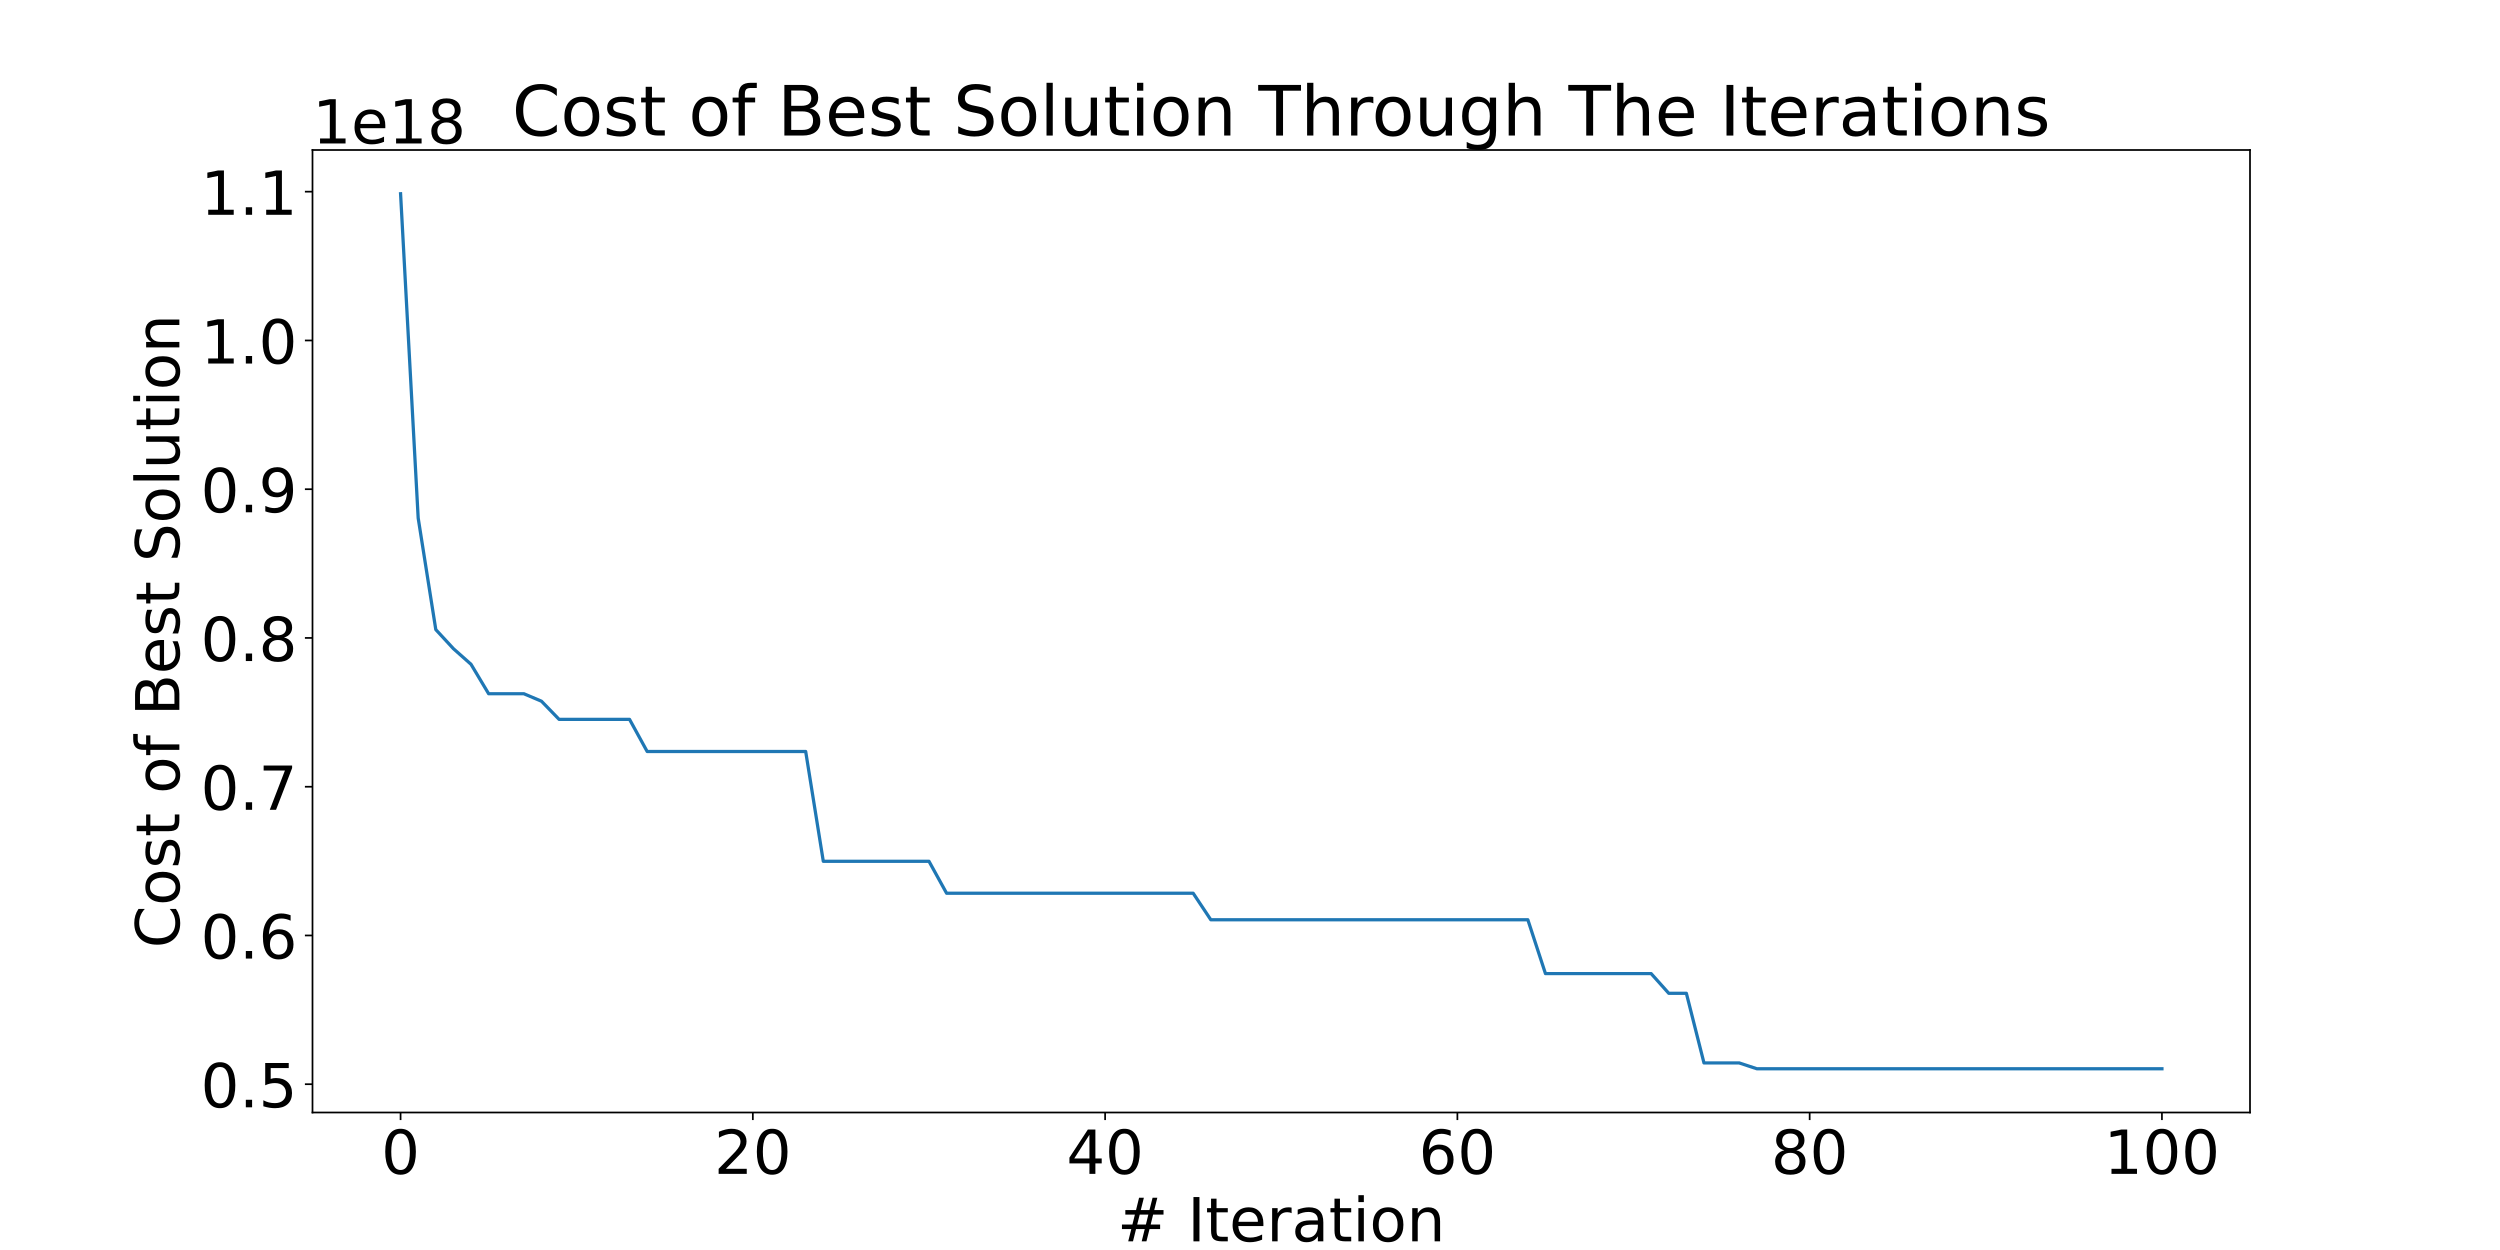
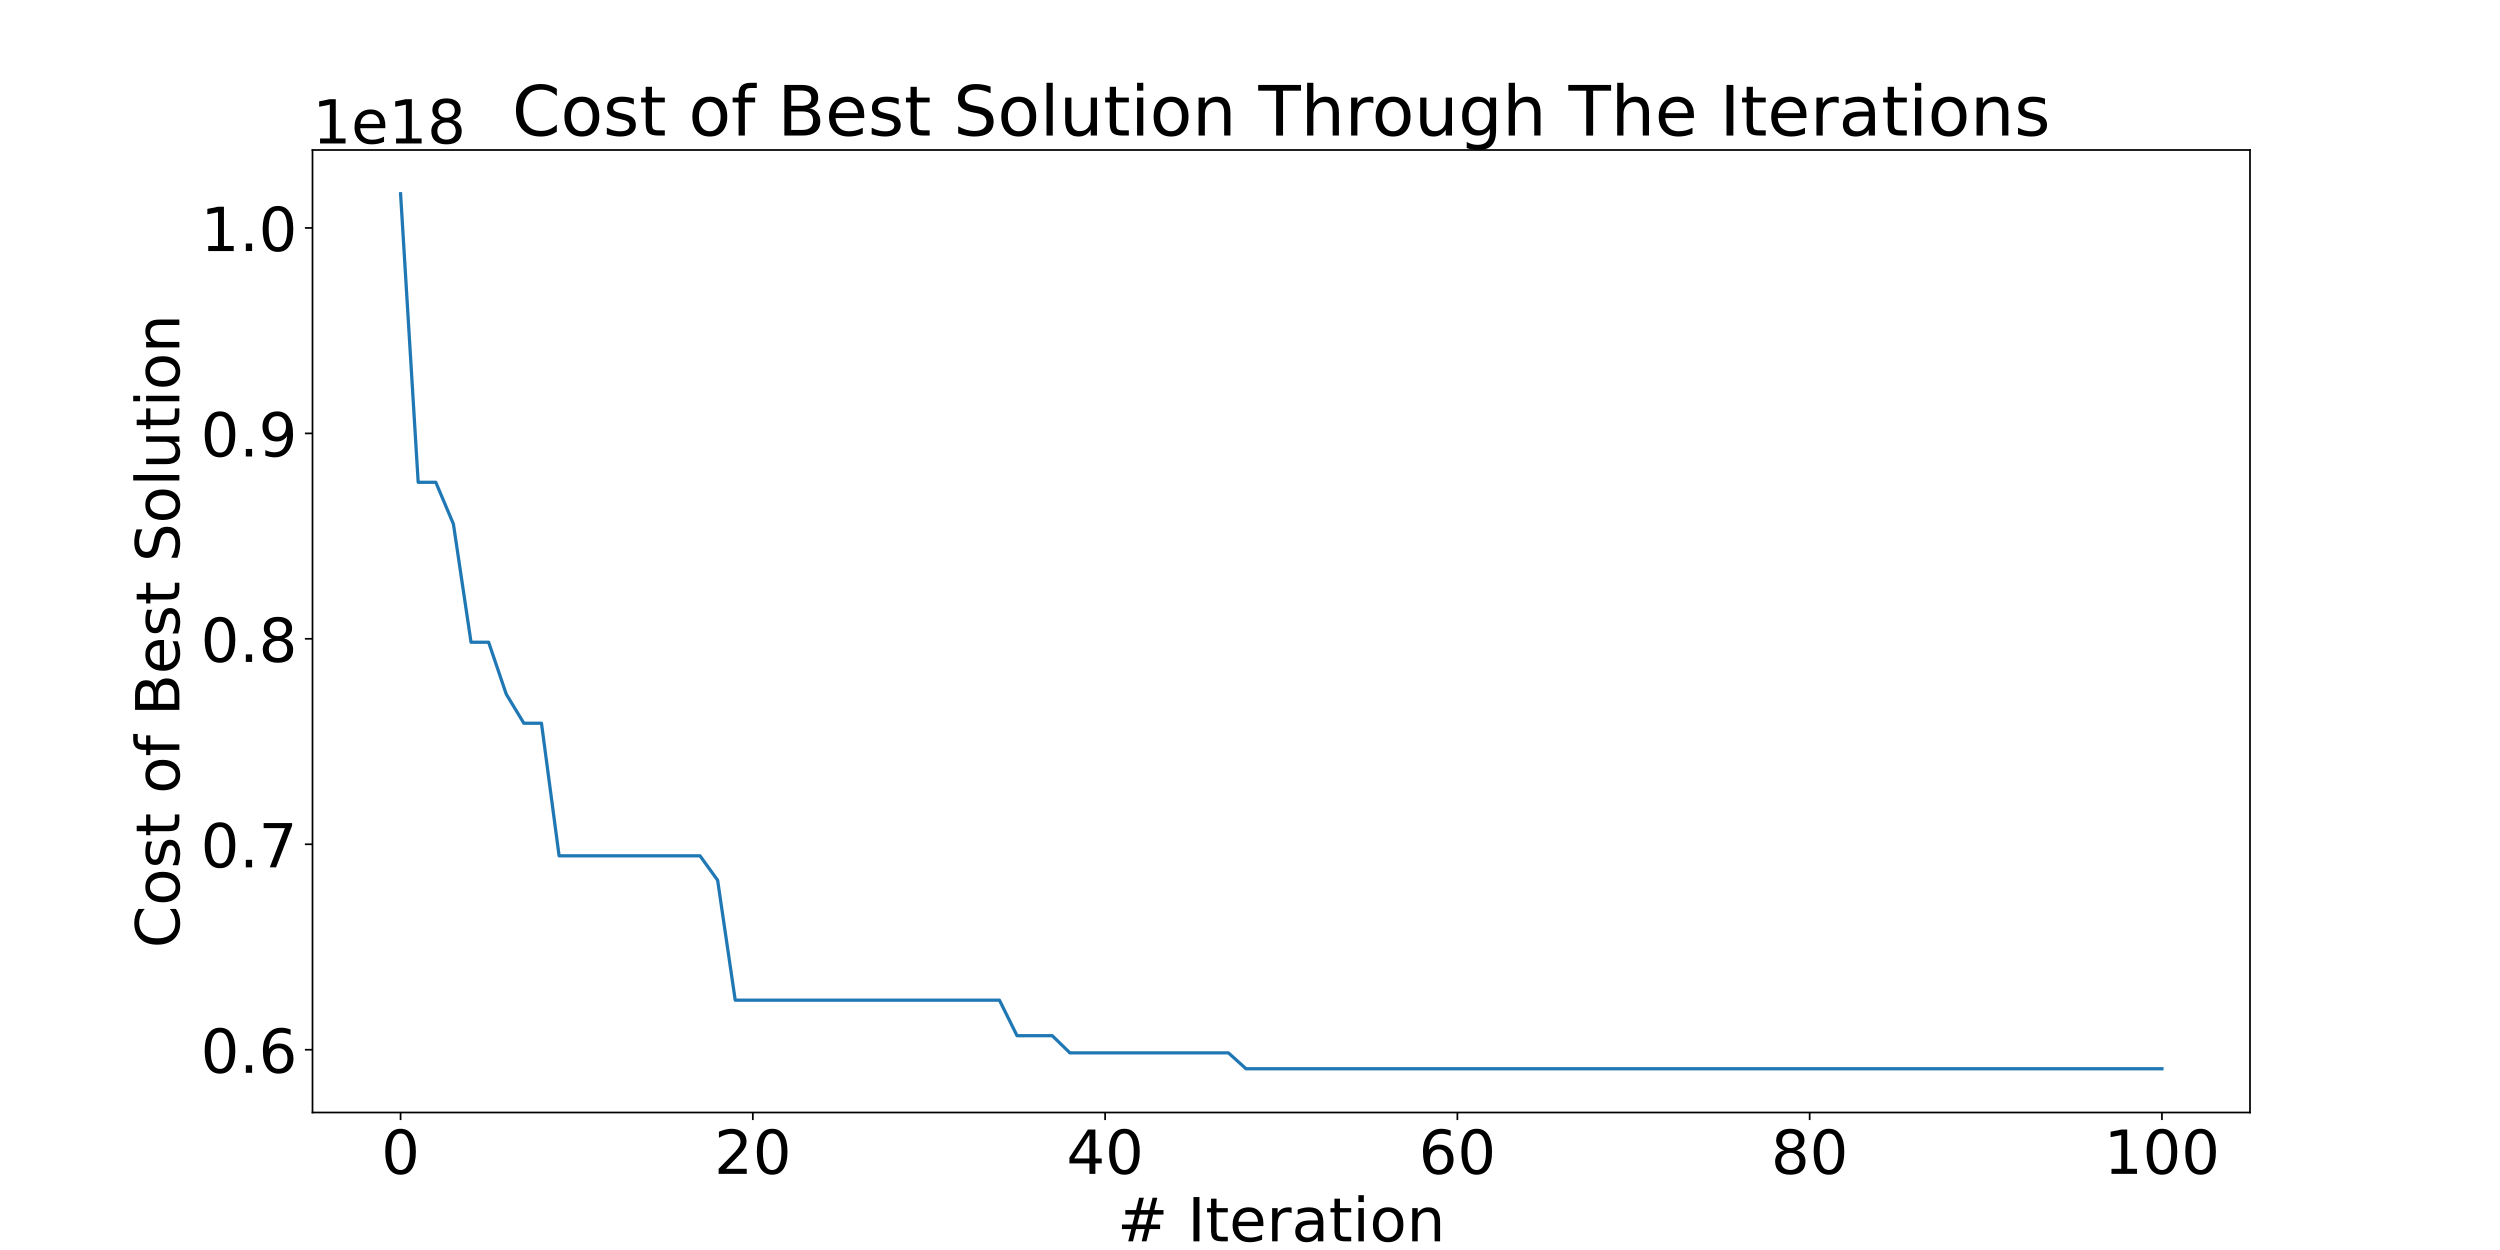
<svg xmlns="http://www.w3.org/2000/svg" xmlns:xlink="http://www.w3.org/1999/xlink" width="1152pt" height="576pt" viewBox="0 0 1152 576" version="1.1">
  <defs>
    <style type="text/css">*{stroke-linejoin: round; stroke-linecap: butt}</style>
  </defs>
  <g id="figure_1">
    <g id="patch_1">
      <path d="M 0 576  L 1152 576  L 1152 0  L 0 0  z " style="fill: #ffffff" />
    </g>
    <g id="axes_1">
      <g id="patch_2">
        <path d="M 144 512.64  L 1036.8 512.64  L 1036.8 69.12  L 144 69.12  z " style="fill: #ffffff" />
      </g>
      <g id="matplotlib.axis_1">
        <g id="xtick_1">
          <g id="line2d_1">
            <defs>
-               <path id="m95efdf1fa7" d="M 0 0  L 0 3.5  " style="stroke: #000000; stroke-width: 0.8" />
+               <path id="m5951a9275e" d="M 0 0  L 0 3.5  " style="stroke: #000000; stroke-width: 0.8" />
            </defs>
            <g>
-               <use xlink:href="#m95efdf1fa7" x="184.582" y="512.64" style="stroke: #000000; stroke-width: 0.8" />
+               <use xlink:href="#m5951a9275e" x="184.582" y="512.64" style="stroke: #000000; stroke-width: 0.8" />
            </g>
          </g>
          <g id="text_1">
            <g transform="translate(175.6743 540.9156)scale(0.28 -0.28)">
              <defs>
                <path id="DejaVuSans-30" d="M 2034 4250  Q 1547 4250 1301 3770  Q 1056 3291 1056 2328  Q 1056 1369 1301 889  Q 1547 409 2034 409  Q 2525 409 2770 889  Q 3016 1369 3016 2328  Q 3016 3291 2770 3770  Q 2525 4250 2034 4250  z M 2034 4750  Q 2819 4750 3233 4129  Q 3647 3509 3647 2328  Q 3647 1150 3233 529  Q 2819 -91 2034 -91  Q 1250 -91 836 529  Q 422 1150 422 2328  Q 422 3509 836 4129  Q 1250 4750 2034 4750  z " transform="scale(0.015625)" />
              </defs>
              <use xlink:href="#DejaVuSans-30" />
            </g>
          </g>
        </g>
        <g id="xtick_2">
          <g id="line2d_2">
            <g>
-               <use xlink:href="#m95efdf1fa7" x="346.909" y="512.64" style="stroke: #000000; stroke-width: 0.8" />
+               <use xlink:href="#m5951a9275e" x="346.909" y="512.64" style="stroke: #000000; stroke-width: 0.8" />
            </g>
          </g>
          <g id="text_2">
            <g transform="translate(329.0941 540.9156)scale(0.28 -0.28)">
              <defs>
                <path id="DejaVuSans-32" d="M 1228 531  L 3431 531  L 3431 0  L 469 0  L 469 531  Q 828 903 1448 1529  Q 2069 2156 2228 2338  Q 2531 2678 2651 2914  Q 2772 3150 2772 3378  Q 2772 3750 2511 3984  Q 2250 4219 1831 4219  Q 1534 4219 1204 4116  Q 875 4013 500 3803  L 500 4441  Q 881 4594 1212 4672  Q 1544 4750 1819 4750  Q 2544 4750 2975 4387  Q 3406 4025 3406 3419  Q 3406 3131 3298 2873  Q 3191 2616 2906 2266  Q 2828 2175 2409 1742  Q 1991 1309 1228 531  z " transform="scale(0.015625)" />
              </defs>
              <use xlink:href="#DejaVuSans-32" />
              <use xlink:href="#DejaVuSans-30" x="63.623" />
            </g>
          </g>
        </g>
        <g id="xtick_3">
          <g id="line2d_3">
            <g>
-               <use xlink:href="#m95efdf1fa7" x="509.236" y="512.64" style="stroke: #000000; stroke-width: 0.8" />
+               <use xlink:href="#m5951a9275e" x="509.236" y="512.64" style="stroke: #000000; stroke-width: 0.8" />
            </g>
          </g>
          <g id="text_3">
            <g transform="translate(491.4214 540.9156)scale(0.28 -0.28)">
              <defs>
                <path id="DejaVuSans-34" d="M 2419 4116  L 825 1625  L 2419 1625  L 2419 4116  z M 2253 4666  L 3047 4666  L 3047 1625  L 3713 1625  L 3713 1100  L 3047 1100  L 3047 0  L 2419 0  L 2419 1100  L 313 1100  L 313 1709  L 2253 4666  z " transform="scale(0.015625)" />
              </defs>
              <use xlink:href="#DejaVuSans-34" />
              <use xlink:href="#DejaVuSans-30" x="63.623" />
            </g>
          </g>
        </g>
        <g id="xtick_4">
          <g id="line2d_4">
            <g>
-               <use xlink:href="#m95efdf1fa7" x="671.564" y="512.64" style="stroke: #000000; stroke-width: 0.8" />
+               <use xlink:href="#m5951a9275e" x="671.564" y="512.64" style="stroke: #000000; stroke-width: 0.8" />
            </g>
          </g>
          <g id="text_4">
            <g transform="translate(653.7486 540.9156)scale(0.28 -0.28)">
              <defs>
                <path id="DejaVuSans-36" d="M 2113 2584  Q 1688 2584 1439 2293  Q 1191 2003 1191 1497  Q 1191 994 1439 701  Q 1688 409 2113 409  Q 2538 409 2786 701  Q 3034 994 3034 1497  Q 3034 2003 2786 2293  Q 2538 2584 2113 2584  z M 3366 4563  L 3366 3988  Q 3128 4100 2886 4159  Q 2644 4219 2406 4219  Q 1781 4219 1451 3797  Q 1122 3375 1075 2522  Q 1259 2794 1537 2939  Q 1816 3084 2150 3084  Q 2853 3084 3261 2657  Q 3669 2231 3669 1497  Q 3669 778 3244 343  Q 2819 -91 2113 -91  Q 1303 -91 875 529  Q 447 1150 447 2328  Q 447 3434 972 4092  Q 1497 4750 2381 4750  Q 2619 4750 2861 4703  Q 3103 4656 3366 4563  z " transform="scale(0.015625)" />
              </defs>
              <use xlink:href="#DejaVuSans-36" />
              <use xlink:href="#DejaVuSans-30" x="63.623" />
            </g>
          </g>
        </g>
        <g id="xtick_5">
          <g id="line2d_5">
            <g>
-               <use xlink:href="#m95efdf1fa7" x="833.891" y="512.64" style="stroke: #000000; stroke-width: 0.8" />
+               <use xlink:href="#m5951a9275e" x="833.891" y="512.64" style="stroke: #000000; stroke-width: 0.8" />
            </g>
          </g>
          <g id="text_5">
            <g transform="translate(816.0759 540.9156)scale(0.28 -0.28)">
              <defs>
                <path id="DejaVuSans-38" d="M 2034 2216  Q 1584 2216 1326 1975  Q 1069 1734 1069 1313  Q 1069 891 1326 650  Q 1584 409 2034 409  Q 2484 409 2743 651  Q 3003 894 3003 1313  Q 3003 1734 2745 1975  Q 2488 2216 2034 2216  z M 1403 2484  Q 997 2584 770 2862  Q 544 3141 544 3541  Q 544 4100 942 4425  Q 1341 4750 2034 4750  Q 2731 4750 3128 4425  Q 3525 4100 3525 3541  Q 3525 3141 3298 2862  Q 3072 2584 2669 2484  Q 3125 2378 3379 2068  Q 3634 1759 3634 1313  Q 3634 634 3220 271  Q 2806 -91 2034 -91  Q 1263 -91 848 271  Q 434 634 434 1313  Q 434 1759 690 2068  Q 947 2378 1403 2484  z M 1172 3481  Q 1172 3119 1398 2916  Q 1625 2713 2034 2713  Q 2441 2713 2670 2916  Q 2900 3119 2900 3481  Q 2900 3844 2670 4047  Q 2441 4250 2034 4250  Q 1625 4250 1398 4047  Q 1172 3844 1172 3481  z " transform="scale(0.015625)" />
              </defs>
              <use xlink:href="#DejaVuSans-38" />
              <use xlink:href="#DejaVuSans-30" x="63.623" />
            </g>
          </g>
        </g>
        <g id="xtick_6">
          <g id="line2d_6">
            <g>
-               <use xlink:href="#m95efdf1fa7" x="996.218" y="512.64" style="stroke: #000000; stroke-width: 0.8" />
+               <use xlink:href="#m5951a9275e" x="996.218" y="512.64" style="stroke: #000000; stroke-width: 0.8" />
            </g>
          </g>
          <g id="text_6">
            <g transform="translate(969.4957 540.9156)scale(0.28 -0.28)">
              <defs>
                <path id="DejaVuSans-31" d="M 794 531  L 1825 531  L 1825 4091  L 703 3866  L 703 4441  L 1819 4666  L 2450 4666  L 2450 531  L 3481 531  L 3481 0  L 794 0  L 794 531  z " transform="scale(0.015625)" />
              </defs>
              <use xlink:href="#DejaVuSans-31" />
              <use xlink:href="#DejaVuSans-30" x="63.623" />
              <use xlink:href="#DejaVuSans-30" x="127.246" />
            </g>
          </g>
        </g>
        <g id="text_7">
          <g transform="translate(514.835 572.0144)scale(0.28 -0.28)">
            <defs>
              <path id="DejaVuSans-23" d="M 3272 2816  L 2363 2816  L 2100 1772  L 3016 1772  L 3272 2816  z M 2803 4594  L 2478 3297  L 3391 3297  L 3719 4594  L 4219 4594  L 3897 3297  L 4872 3297  L 4872 2816  L 3775 2816  L 3519 1772  L 4513 1772  L 4513 1294  L 3397 1294  L 3072 0  L 2572 0  L 2894 1294  L 1978 1294  L 1656 0  L 1153 0  L 1478 1294  L 494 1294  L 494 1772  L 1594 1772  L 1856 2816  L 850 2816  L 850 3297  L 1978 3297  L 2297 4594  L 2803 4594  z " transform="scale(0.015625)" />
              <path id="DejaVuSans-20" transform="scale(0.015625)" />
              <path id="DejaVuSans-49" d="M 628 4666  L 1259 4666  L 1259 0  L 628 0  L 628 4666  z " transform="scale(0.015625)" />
              <path id="DejaVuSans-74" d="M 1172 4494  L 1172 3500  L 2356 3500  L 2356 3053  L 1172 3053  L 1172 1153  Q 1172 725 1289 603  Q 1406 481 1766 481  L 2356 481  L 2356 0  L 1766 0  Q 1100 0 847 248  Q 594 497 594 1153  L 594 3053  L 172 3053  L 172 3500  L 594 3500  L 594 4494  L 1172 4494  z " transform="scale(0.015625)" />
              <path id="DejaVuSans-65" d="M 3597 1894  L 3597 1613  L 953 1613  Q 991 1019 1311 708  Q 1631 397 2203 397  Q 2534 397 2845 478  Q 3156 559 3463 722  L 3463 178  Q 3153 47 2828 -22  Q 2503 -91 2169 -91  Q 1331 -91 842 396  Q 353 884 353 1716  Q 353 2575 817 3079  Q 1281 3584 2069 3584  Q 2775 3584 3186 3129  Q 3597 2675 3597 1894  z M 3022 2063  Q 3016 2534 2758 2815  Q 2500 3097 2075 3097  Q 1594 3097 1305 2825  Q 1016 2553 972 2059  L 3022 2063  z " transform="scale(0.015625)" />
              <path id="DejaVuSans-72" d="M 2631 2963  Q 2534 3019 2420 3045  Q 2306 3072 2169 3072  Q 1681 3072 1420 2755  Q 1159 2438 1159 1844  L 1159 0  L 581 0  L 581 3500  L 1159 3500  L 1159 2956  Q 1341 3275 1631 3429  Q 1922 3584 2338 3584  Q 2397 3584 2469 3576  Q 2541 3569 2628 3553  L 2631 2963  z " transform="scale(0.015625)" />
              <path id="DejaVuSans-61" d="M 2194 1759  Q 1497 1759 1228 1600  Q 959 1441 959 1056  Q 959 750 1161 570  Q 1363 391 1709 391  Q 2188 391 2477 730  Q 2766 1069 2766 1631  L 2766 1759  L 2194 1759  z M 3341 1997  L 3341 0  L 2766 0  L 2766 531  Q 2569 213 2275 61  Q 1981 -91 1556 -91  Q 1019 -91 701 211  Q 384 513 384 1019  Q 384 1609 779 1909  Q 1175 2209 1959 2209  L 2766 2209  L 2766 2266  Q 2766 2663 2505 2880  Q 2244 3097 1772 3097  Q 1472 3097 1187 3025  Q 903 2953 641 2809  L 641 3341  Q 956 3463 1253 3523  Q 1550 3584 1831 3584  Q 2591 3584 2966 3190  Q 3341 2797 3341 1997  z " transform="scale(0.015625)" />
              <path id="DejaVuSans-69" d="M 603 3500  L 1178 3500  L 1178 0  L 603 0  L 603 3500  z M 603 4863  L 1178 4863  L 1178 4134  L 603 4134  L 603 4863  z " transform="scale(0.015625)" />
              <path id="DejaVuSans-6f" d="M 1959 3097  Q 1497 3097 1228 2736  Q 959 2375 959 1747  Q 959 1119 1226 758  Q 1494 397 1959 397  Q 2419 397 2687 759  Q 2956 1122 2956 1747  Q 2956 2369 2687 2733  Q 2419 3097 1959 3097  z M 1959 3584  Q 2709 3584 3137 3096  Q 3566 2609 3566 1747  Q 3566 888 3137 398  Q 2709 -91 1959 -91  Q 1206 -91 779 398  Q 353 888 353 1747  Q 353 2609 779 3096  Q 1206 3584 1959 3584  z " transform="scale(0.015625)" />
              <path id="DejaVuSans-6e" d="M 3513 2113  L 3513 0  L 2938 0  L 2938 2094  Q 2938 2591 2744 2837  Q 2550 3084 2163 3084  Q 1697 3084 1428 2787  Q 1159 2491 1159 1978  L 1159 0  L 581 0  L 581 3500  L 1159 3500  L 1159 2956  Q 1366 3272 1645 3428  Q 1925 3584 2291 3584  Q 2894 3584 3203 3211  Q 3513 2838 3513 2113  z " transform="scale(0.015625)" />
            </defs>
            <use xlink:href="#DejaVuSans-23" />
            <use xlink:href="#DejaVuSans-20" x="83.789" />
            <use xlink:href="#DejaVuSans-49" x="115.576" />
            <use xlink:href="#DejaVuSans-74" x="145.068" />
            <use xlink:href="#DejaVuSans-65" x="184.277" />
            <use xlink:href="#DejaVuSans-72" x="245.801" />
            <use xlink:href="#DejaVuSans-61" x="286.914" />
            <use xlink:href="#DejaVuSans-74" x="348.193" />
            <use xlink:href="#DejaVuSans-69" x="387.402" />
            <use xlink:href="#DejaVuSans-6f" x="415.186" />
            <use xlink:href="#DejaVuSans-6e" x="476.367" />
          </g>
        </g>
      </g>
      <g id="matplotlib.axis_2">
        <g id="ytick_1">
          <g id="line2d_7">
            <defs>
-               <path id="m1668a54f40" d="M 0 0  L -3.5 0  " style="stroke: #000000; stroke-width: 0.8" />
+               <path id="m1a136cfd0e" d="M 0 0  L -3.5 0  " style="stroke: #000000; stroke-width: 0.8" />
            </defs>
            <g>
-               <use xlink:href="#m1668a54f40" x="144" y="499.612" style="stroke: #000000; stroke-width: 0.8" />
+               <use xlink:href="#m1a136cfd0e" x="144" y="483.704" style="stroke: #000000; stroke-width: 0.8" />
            </g>
          </g>
          <g id="text_8">
-             <g transform="translate(92.47125 510.2502)scale(0.28 -0.28)">
+             <g transform="translate(92.47125 494.3421)scale(0.28 -0.28)">
              <defs>
                <path id="DejaVuSans-2e" d="M 684 794  L 1344 794  L 1344 0  L 684 0  L 684 794  z " transform="scale(0.015625)" />
-                 <path id="DejaVuSans-35" d="M 691 4666  L 3169 4666  L 3169 4134  L 1269 4134  L 1269 2991  Q 1406 3038 1543 3061  Q 1681 3084 1819 3084  Q 2600 3084 3056 2656  Q 3513 2228 3513 1497  Q 3513 744 3044 326  Q 2575 -91 1722 -91  Q 1428 -91 1123 -41  Q 819 9 494 109  L 494 744  Q 775 591 1075 516  Q 1375 441 1709 441  Q 2250 441 2565 725  Q 2881 1009 2881 1497  Q 2881 1984 2565 2268  Q 2250 2553 1709 2553  Q 1456 2553 1204 2497  Q 953 2441 691 2322  L 691 4666  z " transform="scale(0.015625)" />
-               </defs>
-               <use xlink:href="#DejaVuSans-30" />
-               <use xlink:href="#DejaVuSans-2e" x="63.623" />
-               <use xlink:href="#DejaVuSans-35" x="95.41" />
+               </defs>
+               <use xlink:href="#DejaVuSans-30" />
+               <use xlink:href="#DejaVuSans-2e" x="63.623" />
+               <use xlink:href="#DejaVuSans-36" x="95.41" />
            </g>
          </g>
        </g>
        <g id="ytick_2">
          <g id="line2d_8">
            <g>
-               <use xlink:href="#m1668a54f40" x="144" y="431.066" style="stroke: #000000; stroke-width: 0.8" />
+               <use xlink:href="#m1a136cfd0e" x="144" y="389.039" style="stroke: #000000; stroke-width: 0.8" />
            </g>
          </g>
          <g id="text_9">
-             <g transform="translate(92.47125 441.7039)scale(0.28 -0.28)">
-               <use xlink:href="#DejaVuSans-30" />
-               <use xlink:href="#DejaVuSans-2e" x="63.623" />
-               <use xlink:href="#DejaVuSans-36" x="95.41" />
+             <g transform="translate(92.47125 399.6772)scale(0.28 -0.28)">
+               <defs>
+                 <path id="DejaVuSans-37" d="M 525 4666  L 3525 4666  L 3525 4397  L 1831 0  L 1172 0  L 2766 4134  L 525 4134  L 525 4666  z " transform="scale(0.015625)" />
+               </defs>
+               <use xlink:href="#DejaVuSans-30" />
+               <use xlink:href="#DejaVuSans-2e" x="63.623" />
+               <use xlink:href="#DejaVuSans-37" x="95.41" />
            </g>
          </g>
        </g>
        <g id="ytick_3">
          <g id="line2d_9">
            <g>
-               <use xlink:href="#m1668a54f40" x="144" y="362.52" style="stroke: #000000; stroke-width: 0.8" />
+               <use xlink:href="#m1a136cfd0e" x="144" y="294.374" style="stroke: #000000; stroke-width: 0.8" />
            </g>
          </g>
          <g id="text_10">
-             <g transform="translate(92.47125 373.1576)scale(0.28 -0.28)">
-               <defs>
-                 <path id="DejaVuSans-37" d="M 525 4666  L 3525 4666  L 3525 4397  L 1831 0  L 1172 0  L 2766 4134  L 525 4134  L 525 4666  z " transform="scale(0.015625)" />
-               </defs>
-               <use xlink:href="#DejaVuSans-30" />
-               <use xlink:href="#DejaVuSans-2e" x="63.623" />
-               <use xlink:href="#DejaVuSans-37" x="95.41" />
+             <g transform="translate(92.47125 305.0122)scale(0.28 -0.28)">
+               <use xlink:href="#DejaVuSans-30" />
+               <use xlink:href="#DejaVuSans-2e" x="63.623" />
+               <use xlink:href="#DejaVuSans-38" x="95.41" />
            </g>
          </g>
        </g>
        <g id="ytick_4">
          <g id="line2d_10">
            <g>
-               <use xlink:href="#m1668a54f40" x="144" y="293.974" style="stroke: #000000; stroke-width: 0.8" />
+               <use xlink:href="#m1a136cfd0e" x="144" y="199.709" style="stroke: #000000; stroke-width: 0.8" />
            </g>
          </g>
          <g id="text_11">
-             <g transform="translate(92.47125 304.6113)scale(0.28 -0.28)">
-               <use xlink:href="#DejaVuSans-30" />
-               <use xlink:href="#DejaVuSans-2e" x="63.623" />
-               <use xlink:href="#DejaVuSans-38" x="95.41" />
+             <g transform="translate(92.47125 210.3473)scale(0.28 -0.28)">
+               <defs>
+                 <path id="DejaVuSans-39" d="M 703 97  L 703 672  Q 941 559 1184 500  Q 1428 441 1663 441  Q 2288 441 2617 861  Q 2947 1281 2994 2138  Q 2813 1869 2534 1725  Q 2256 1581 1919 1581  Q 1219 1581 811 2004  Q 403 2428 403 3163  Q 403 3881 828 4315  Q 1253 4750 1959 4750  Q 2769 4750 3195 4129  Q 3622 3509 3622 2328  Q 3622 1225 3098 567  Q 2575 -91 1691 -91  Q 1453 -91 1209 -44  Q 966 3 703 97  z M 1959 2075  Q 2384 2075 2632 2365  Q 2881 2656 2881 3163  Q 2881 3666 2632 3958  Q 2384 4250 1959 4250  Q 1534 4250 1286 3958  Q 1038 3666 1038 3163  Q 1038 2656 1286 2365  Q 1534 2075 1959 2075  z " transform="scale(0.015625)" />
+               </defs>
+               <use xlink:href="#DejaVuSans-30" />
+               <use xlink:href="#DejaVuSans-2e" x="63.623" />
+               <use xlink:href="#DejaVuSans-39" x="95.41" />
            </g>
          </g>
        </g>
        <g id="ytick_5">
          <g id="line2d_11">
            <g>
-               <use xlink:href="#m1668a54f40" x="144" y="225.427" style="stroke: #000000; stroke-width: 0.8" />
+               <use xlink:href="#m1a136cfd0e" x="144" y="105.045" style="stroke: #000000; stroke-width: 0.8" />
            </g>
          </g>
          <g id="text_12">
-             <g transform="translate(92.47125 236.0651)scale(0.28 -0.28)">
-               <defs>
-                 <path id="DejaVuSans-39" d="M 703 97  L 703 672  Q 941 559 1184 500  Q 1428 441 1663 441  Q 2288 441 2617 861  Q 2947 1281 2994 2138  Q 2813 1869 2534 1725  Q 2256 1581 1919 1581  Q 1219 1581 811 2004  Q 403 2428 403 3163  Q 403 3881 828 4315  Q 1253 4750 1959 4750  Q 2769 4750 3195 4129  Q 3622 3509 3622 2328  Q 3622 1225 3098 567  Q 2575 -91 1691 -91  Q 1453 -91 1209 -44  Q 966 3 703 97  z M 1959 2075  Q 2384 2075 2632 2365  Q 2881 2656 2881 3163  Q 2881 3666 2632 3958  Q 2384 4250 1959 4250  Q 1534 4250 1286 3958  Q 1038 3666 1038 3163  Q 1038 2656 1286 2365  Q 1534 2075 1959 2075  z " transform="scale(0.015625)" />
-               </defs>
-               <use xlink:href="#DejaVuSans-30" />
-               <use xlink:href="#DejaVuSans-2e" x="63.623" />
-               <use xlink:href="#DejaVuSans-39" x="95.41" />
-             </g>
-           </g>
-         </g>
-         <g id="ytick_6">
-           <g id="line2d_12">
-             <g>
-               <use xlink:href="#m1668a54f40" x="144" y="156.881" style="stroke: #000000; stroke-width: 0.8" />
-             </g>
-           </g>
-           <g id="text_13">
-             <g transform="translate(92.47125 167.5188)scale(0.28 -0.28)">
+             <g transform="translate(92.47125 115.6823)scale(0.28 -0.28)">
              <use xlink:href="#DejaVuSans-31" />
              <use xlink:href="#DejaVuSans-2e" x="63.623" />
              <use xlink:href="#DejaVuSans-30" x="95.41" />
            </g>
          </g>
        </g>
-         <g id="ytick_7">
-           <g id="line2d_13">
-             <g>
-               <use xlink:href="#m1668a54f40" x="144" y="88.335" style="stroke: #000000; stroke-width: 0.8" />
-             </g>
-           </g>
-           <g id="text_14">
-             <g transform="translate(92.47125 98.97253)scale(0.28 -0.28)">
-               <use xlink:href="#DejaVuSans-31" />
-               <use xlink:href="#DejaVuSans-2e" x="63.623" />
-               <use xlink:href="#DejaVuSans-31" x="95.41" />
-             </g>
-           </g>
-         </g>
-         <g id="text_15">
+         <g id="text_13">
          <g transform="translate(82.64812 436.8803)rotate(-90)scale(0.28 -0.28)">
            <defs>
              <path id="DejaVuSans-43" d="M 4122 4306  L 4122 3641  Q 3803 3938 3442 4084  Q 3081 4231 2675 4231  Q 1875 4231 1450 3742  Q 1025 3253 1025 2328  Q 1025 1406 1450 917  Q 1875 428 2675 428  Q 3081 428 3442 575  Q 3803 722 4122 1019  L 4122 359  Q 3791 134 3420 21  Q 3050 -91 2638 -91  Q 1578 -91 968 557  Q 359 1206 359 2328  Q 359 3453 968 4101  Q 1578 4750 2638 4750  Q 3056 4750 3426 4639  Q 3797 4528 4122 4306  z " transform="scale(0.015625)" />
              <path id="DejaVuSans-73" d="M 2834 3397  L 2834 2853  Q 2591 2978 2328 3040  Q 2066 3103 1784 3103  Q 1356 3103 1142 2972  Q 928 2841 928 2578  Q 928 2378 1081 2264  Q 1234 2150 1697 2047  L 1894 2003  Q 2506 1872 2764 1633  Q 3022 1394 3022 966  Q 3022 478 2636 193  Q 2250 -91 1575 -91  Q 1294 -91 989 -36  Q 684 19 347 128  L 347 722  Q 666 556 975 473  Q 1284 391 1588 391  Q 1994 391 2212 530  Q 2431 669 2431 922  Q 2431 1156 2273 1281  Q 2116 1406 1581 1522  L 1381 1569  Q 847 1681 609 1914  Q 372 2147 372 2553  Q 372 3047 722 3315  Q 1072 3584 1716 3584  Q 2034 3584 2315 3537  Q 2597 3491 2834 3397  z " transform="scale(0.015625)" />
              <path id="DejaVuSans-66" d="M 2375 4863  L 2375 4384  L 1825 4384  Q 1516 4384 1395 4259  Q 1275 4134 1275 3809  L 1275 3500  L 2222 3500  L 2222 3053  L 1275 3053  L 1275 0  L 697 0  L 697 3053  L 147 3053  L 147 3500  L 697 3500  L 697 3744  Q 697 4328 969 4595  Q 1241 4863 1831 4863  L 2375 4863  z " transform="scale(0.015625)" />
              <path id="DejaVuSans-42" d="M 1259 2228  L 1259 519  L 2272 519  Q 2781 519 3026 730  Q 3272 941 3272 1375  Q 3272 1813 3026 2020  Q 2781 2228 2272 2228  L 1259 2228  z M 1259 4147  L 1259 2741  L 2194 2741  Q 2656 2741 2882 2914  Q 3109 3088 3109 3444  Q 3109 3797 2882 3972  Q 2656 4147 2194 4147  L 1259 4147  z M 628 4666  L 2241 4666  Q 2963 4666 3353 4366  Q 3744 4066 3744 3513  Q 3744 3084 3544 2831  Q 3344 2578 2956 2516  Q 3422 2416 3680 2098  Q 3938 1781 3938 1306  Q 3938 681 3513 340  Q 3088 0 2303 0  L 628 0  L 628 4666  z " transform="scale(0.015625)" />
              <path id="DejaVuSans-53" d="M 3425 4513  L 3425 3897  Q 3066 4069 2747 4153  Q 2428 4238 2131 4238  Q 1616 4238 1336 4038  Q 1056 3838 1056 3469  Q 1056 3159 1242 3001  Q 1428 2844 1947 2747  L 2328 2669  Q 3034 2534 3370 2195  Q 3706 1856 3706 1288  Q 3706 609 3251 259  Q 2797 -91 1919 -91  Q 1588 -91 1214 -16  Q 841 59 441 206  L 441 856  Q 825 641 1194 531  Q 1563 422 1919 422  Q 2459 422 2753 634  Q 3047 847 3047 1241  Q 3047 1584 2836 1778  Q 2625 1972 2144 2069  L 1759 2144  Q 1053 2284 737 2584  Q 422 2884 422 3419  Q 422 4038 858 4394  Q 1294 4750 2059 4750  Q 2388 4750 2728 4690  Q 3069 4631 3425 4513  z " transform="scale(0.015625)" />
              <path id="DejaVuSans-6c" d="M 603 4863  L 1178 4863  L 1178 0  L 603 0  L 603 4863  z " transform="scale(0.015625)" />
              <path id="DejaVuSans-75" d="M 544 1381  L 544 3500  L 1119 3500  L 1119 1403  Q 1119 906 1312 657  Q 1506 409 1894 409  Q 2359 409 2629 706  Q 2900 1003 2900 1516  L 2900 3500  L 3475 3500  L 3475 0  L 2900 0  L 2900 538  Q 2691 219 2414 64  Q 2138 -91 1772 -91  Q 1169 -91 856 284  Q 544 659 544 1381  z M 1991 3584  L 1991 3584  z " transform="scale(0.015625)" />
            </defs>
            <use xlink:href="#DejaVuSans-43" />
            <use xlink:href="#DejaVuSans-6f" x="69.824" />
            <use xlink:href="#DejaVuSans-73" x="131.006" />
            <use xlink:href="#DejaVuSans-74" x="183.105" />
            <use xlink:href="#DejaVuSans-20" x="222.314" />
            <use xlink:href="#DejaVuSans-6f" x="254.102" />
            <use xlink:href="#DejaVuSans-66" x="315.283" />
            <use xlink:href="#DejaVuSans-20" x="350.488" />
            <use xlink:href="#DejaVuSans-42" x="382.275" />
            <use xlink:href="#DejaVuSans-65" x="450.879" />
            <use xlink:href="#DejaVuSans-73" x="512.402" />
            <use xlink:href="#DejaVuSans-74" x="564.502" />
            <use xlink:href="#DejaVuSans-20" x="603.711" />
            <use xlink:href="#DejaVuSans-53" x="635.498" />
            <use xlink:href="#DejaVuSans-6f" x="698.975" />
            <use xlink:href="#DejaVuSans-6c" x="760.156" />
            <use xlink:href="#DejaVuSans-75" x="787.939" />
            <use xlink:href="#DejaVuSans-74" x="851.318" />
            <use xlink:href="#DejaVuSans-69" x="890.527" />
            <use xlink:href="#DejaVuSans-6f" x="918.311" />
            <use xlink:href="#DejaVuSans-6e" x="979.492" />
          </g>
        </g>
-         <g id="text_16">
+         <g id="text_14">
          <g transform="translate(144 66.12)scale(0.28 -0.28)">
            <use xlink:href="#DejaVuSans-31" />
            <use xlink:href="#DejaVuSans-65" x="63.623" />
            <use xlink:href="#DejaVuSans-31" x="125.146" />
            <use xlink:href="#DejaVuSans-38" x="188.77" />
          </g>
        </g>
      </g>
-       <g id="line2d_14">
-         <path d="M 184.582 89.28  L 192.698 238.718  L 200.815 290.125  L 208.931 298.91  L 217.047 306.111  L 225.164 319.673  L 233.28 319.673  L 241.396 319.673  L 249.513 323.116  L 257.629 331.484  L 265.745 331.484  L 273.862 331.484  L 281.978 331.484  L 290.095 331.484  L 298.211 346.284  L 306.327 346.284  L 314.444 346.284  L 322.56 346.284  L 330.676 346.284  L 338.793 346.284  L 346.909 346.284  L 355.025 346.284  L 363.142 346.284  L 371.258 346.284  L 379.375 396.879  L 387.491 396.879  L 395.607 396.879  L 403.724 396.879  L 411.84 396.879  L 419.956 396.879  L 428.073 396.879  L 436.189 411.607  L 444.305 411.607  L 452.422 411.607  L 460.538 411.607  L 468.655 411.607  L 476.771 411.607  L 484.887 411.607  L 493.004 411.607  L 501.12 411.607  L 509.236 411.607  L 517.353 411.607  L 525.469 411.607  L 533.585 411.607  L 541.702 411.607  L 549.818 411.607  L 557.935 423.822  L 566.051 423.822  L 574.167 423.822  L 582.284 423.822  L 590.4 423.822  L 598.516 423.822  L 606.633 423.822  L 614.749 423.822  L 622.865 423.822  L 630.982 423.822  L 639.098 423.822  L 647.215 423.822  L 655.331 423.822  L 663.447 423.822  L 671.564 423.822  L 679.68 423.822  L 687.796 423.822  L 695.913 423.822  L 704.029 423.822  L 712.145 448.633  L 720.262 448.633  L 728.378 448.633  L 736.495 448.633  L 744.611 448.633  L 752.727 448.633  L 760.844 448.633  L 768.96 457.707  L 777.076 457.707  L 785.193 489.8  L 793.309 489.8  L 801.425 489.8  L 809.542 492.48  L 817.658 492.48  L 825.775 492.48  L 833.891 492.48  L 842.007 492.48  L 850.124 492.48  L 858.24 492.48  L 866.356 492.48  L 874.473 492.48  L 882.589 492.48  L 890.705 492.48  L 898.822 492.48  L 906.938 492.48  L 915.055 492.48  L 923.171 492.48  L 931.287 492.48  L 939.404 492.48  L 947.52 492.48  L 955.636 492.48  L 963.753 492.48  L 971.869 492.48  L 979.985 492.48  L 988.102 492.48  L 996.218 492.48  " clip-path="url(#pf61a74e78d)" style="fill: none; stroke: #1f77b4; stroke-width: 1.5; stroke-linecap: square" />
+       <g id="line2d_12">
+         <path d="M 184.582 89.28  L 192.698 222.239  L 200.815 222.239  L 208.931 241.469  L 217.047 295.943  L 225.164 295.943  L 233.28 319.863  L 241.396 333.277  L 249.513 333.277  L 257.629 394.36  L 265.745 394.36  L 273.862 394.36  L 281.978 394.36  L 290.095 394.36  L 298.211 394.36  L 306.327 394.36  L 314.444 394.36  L 322.56 394.36  L 330.676 405.61  L 338.793 460.871  L 346.909 460.871  L 355.025 460.871  L 363.142 460.871  L 371.258 460.871  L 379.375 460.871  L 387.491 460.871  L 395.607 460.871  L 403.724 460.871  L 411.84 460.871  L 419.956 460.871  L 428.073 460.871  L 436.189 460.871  L 444.305 460.871  L 452.422 460.871  L 460.538 460.871  L 468.655 477.259  L 476.771 477.259  L 484.887 477.259  L 493.004 485.159  L 501.12 485.159  L 509.236 485.159  L 517.353 485.159  L 525.469 485.159  L 533.585 485.159  L 541.702 485.159  L 549.818 485.159  L 557.935 485.159  L 566.051 485.159  L 574.167 492.48  L 582.284 492.48  L 590.4 492.48  L 598.516 492.48  L 606.633 492.48  L 614.749 492.48  L 622.865 492.48  L 630.982 492.48  L 639.098 492.48  L 647.215 492.48  L 655.331 492.48  L 663.447 492.48  L 671.564 492.48  L 679.68 492.48  L 687.796 492.48  L 695.913 492.48  L 704.029 492.48  L 712.145 492.48  L 720.262 492.48  L 728.378 492.48  L 736.495 492.48  L 744.611 492.48  L 752.727 492.48  L 760.844 492.48  L 768.96 492.48  L 777.076 492.48  L 785.193 492.48  L 793.309 492.48  L 801.425 492.48  L 809.542 492.48  L 817.658 492.48  L 825.775 492.48  L 833.891 492.48  L 842.007 492.48  L 850.124 492.48  L 858.24 492.48  L 866.356 492.48  L 874.473 492.48  L 882.589 492.48  L 890.705 492.48  L 898.822 492.48  L 906.938 492.48  L 915.055 492.48  L 923.171 492.48  L 931.287 492.48  L 939.404 492.48  L 947.52 492.48  L 955.636 492.48  L 963.753 492.48  L 971.869 492.48  L 979.985 492.48  L 988.102 492.48  L 996.218 492.48  " clip-path="url(#p3a7b6361b7)" style="fill: none; stroke: #1f77b4; stroke-width: 1.5; stroke-linecap: square" />
      </g>
      <g id="patch_3">
        <path d="M 144 512.64  L 144 69.12  " style="fill: none; stroke: #000000; stroke-width: 0.8; stroke-linejoin: miter; stroke-linecap: square" />
      </g>
      <g id="patch_4">
        <path d="M 1036.8 512.64  L 1036.8 69.12  " style="fill: none; stroke: #000000; stroke-width: 0.8; stroke-linejoin: miter; stroke-linecap: square" />
      </g>
      <g id="patch_5">
        <path d="M 144 512.64  L 1036.8 512.64  " style="fill: none; stroke: #000000; stroke-width: 0.8; stroke-linejoin: miter; stroke-linecap: square" />
      </g>
      <g id="patch_6">
        <path d="M 144 69.12  L 1036.8 69.12  " style="fill: none; stroke: #000000; stroke-width: 0.8; stroke-linejoin: miter; stroke-linecap: square" />
      </g>
-       <g id="text_17">
+       <g id="text_15">
        <g transform="translate(235.97 62.465)scale(0.32 -0.32)">
          <defs>
            <path id="DejaVuSans-54" d="M -19 4666  L 3928 4666  L 3928 4134  L 2272 4134  L 2272 0  L 1638 0  L 1638 4134  L -19 4134  L -19 4666  z " transform="scale(0.015625)" />
            <path id="DejaVuSans-68" d="M 3513 2113  L 3513 0  L 2938 0  L 2938 2094  Q 2938 2591 2744 2837  Q 2550 3084 2163 3084  Q 1697 3084 1428 2787  Q 1159 2491 1159 1978  L 1159 0  L 581 0  L 581 4863  L 1159 4863  L 1159 2956  Q 1366 3272 1645 3428  Q 1925 3584 2291 3584  Q 2894 3584 3203 3211  Q 3513 2838 3513 2113  z " transform="scale(0.015625)" />
            <path id="DejaVuSans-67" d="M 2906 1791  Q 2906 2416 2648 2759  Q 2391 3103 1925 3103  Q 1463 3103 1205 2759  Q 947 2416 947 1791  Q 947 1169 1205 825  Q 1463 481 1925 481  Q 2391 481 2648 825  Q 2906 1169 2906 1791  z M 3481 434  Q 3481 -459 3084 -895  Q 2688 -1331 1869 -1331  Q 1566 -1331 1297 -1286  Q 1028 -1241 775 -1147  L 775 -588  Q 1028 -725 1275 -790  Q 1522 -856 1778 -856  Q 2344 -856 2625 -561  Q 2906 -266 2906 331  L 2906 616  Q 2728 306 2450 153  Q 2172 0 1784 0  Q 1141 0 747 490  Q 353 981 353 1791  Q 353 2603 747 3093  Q 1141 3584 1784 3584  Q 2172 3584 2450 3431  Q 2728 3278 2906 2969  L 2906 3500  L 3481 3500  L 3481 434  z " transform="scale(0.015625)" />
          </defs>
          <use xlink:href="#DejaVuSans-43" />
          <use xlink:href="#DejaVuSans-6f" x="69.824" />
          <use xlink:href="#DejaVuSans-73" x="131.006" />
          <use xlink:href="#DejaVuSans-74" x="183.105" />
          <use xlink:href="#DejaVuSans-20" x="222.314" />
          <use xlink:href="#DejaVuSans-6f" x="254.102" />
          <use xlink:href="#DejaVuSans-66" x="315.283" />
          <use xlink:href="#DejaVuSans-20" x="350.488" />
          <use xlink:href="#DejaVuSans-42" x="382.275" />
          <use xlink:href="#DejaVuSans-65" x="450.879" />
          <use xlink:href="#DejaVuSans-73" x="512.402" />
          <use xlink:href="#DejaVuSans-74" x="564.502" />
          <use xlink:href="#DejaVuSans-20" x="603.711" />
          <use xlink:href="#DejaVuSans-53" x="635.498" />
          <use xlink:href="#DejaVuSans-6f" x="698.975" />
          <use xlink:href="#DejaVuSans-6c" x="760.156" />
          <use xlink:href="#DejaVuSans-75" x="787.939" />
          <use xlink:href="#DejaVuSans-74" x="851.318" />
          <use xlink:href="#DejaVuSans-69" x="890.527" />
          <use xlink:href="#DejaVuSans-6f" x="918.311" />
          <use xlink:href="#DejaVuSans-6e" x="979.492" />
          <use xlink:href="#DejaVuSans-20" x="1042.871" />
          <use xlink:href="#DejaVuSans-54" x="1074.658" />
          <use xlink:href="#DejaVuSans-68" x="1135.742" />
          <use xlink:href="#DejaVuSans-72" x="1199.121" />
          <use xlink:href="#DejaVuSans-6f" x="1237.984" />
          <use xlink:href="#DejaVuSans-75" x="1299.166" />
          <use xlink:href="#DejaVuSans-67" x="1362.545" />
          <use xlink:href="#DejaVuSans-68" x="1426.021" />
          <use xlink:href="#DejaVuSans-20" x="1489.4" />
          <use xlink:href="#DejaVuSans-54" x="1521.188" />
          <use xlink:href="#DejaVuSans-68" x="1582.271" />
          <use xlink:href="#DejaVuSans-65" x="1645.65" />
          <use xlink:href="#DejaVuSans-20" x="1707.174" />
          <use xlink:href="#DejaVuSans-49" x="1738.961" />
          <use xlink:href="#DejaVuSans-74" x="1768.453" />
          <use xlink:href="#DejaVuSans-65" x="1807.662" />
          <use xlink:href="#DejaVuSans-72" x="1869.186" />
          <use xlink:href="#DejaVuSans-61" x="1910.299" />
          <use xlink:href="#DejaVuSans-74" x="1971.578" />
          <use xlink:href="#DejaVuSans-69" x="2010.787" />
          <use xlink:href="#DejaVuSans-6f" x="2038.57" />
          <use xlink:href="#DejaVuSans-6e" x="2099.752" />
          <use xlink:href="#DejaVuSans-73" x="2163.131" />
        </g>
      </g>
    </g>
  </g>
  <defs>
-     <clipPath id="pf61a74e78d">
+     <clipPath id="p3a7b6361b7">
      <rect x="144" y="69.12" width="892.8" height="443.52" />
    </clipPath>
  </defs>
</svg>
